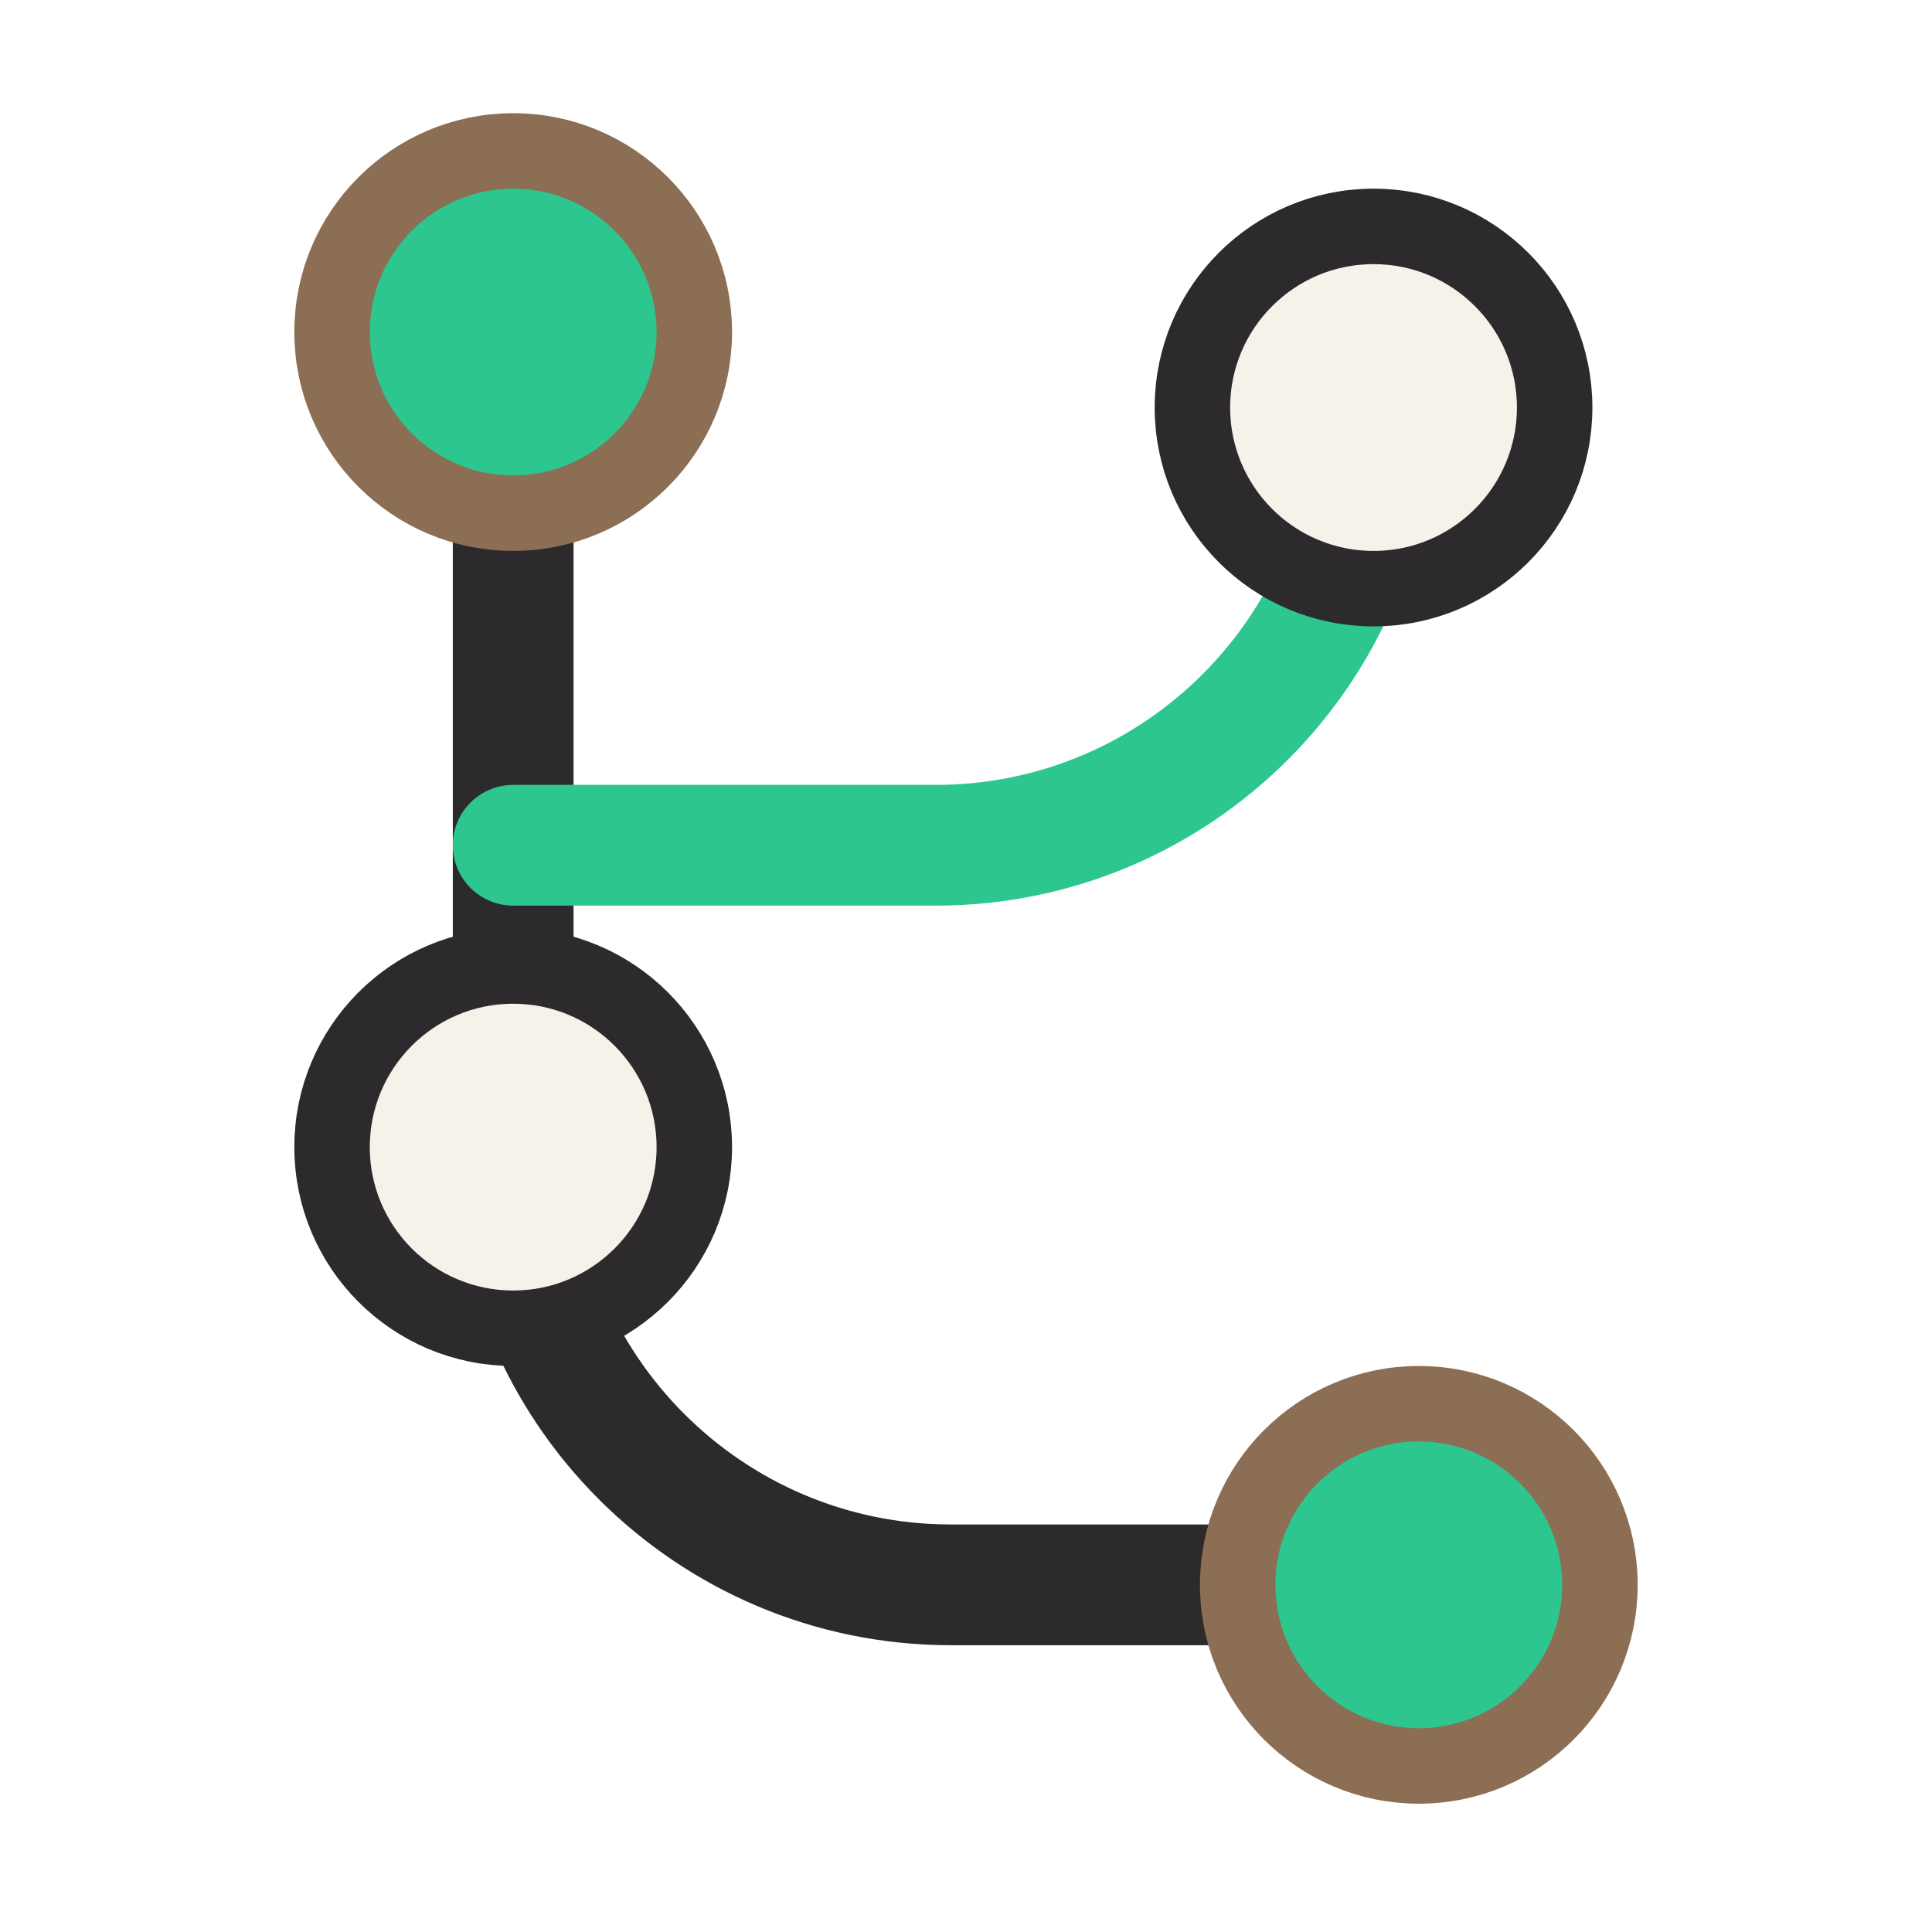
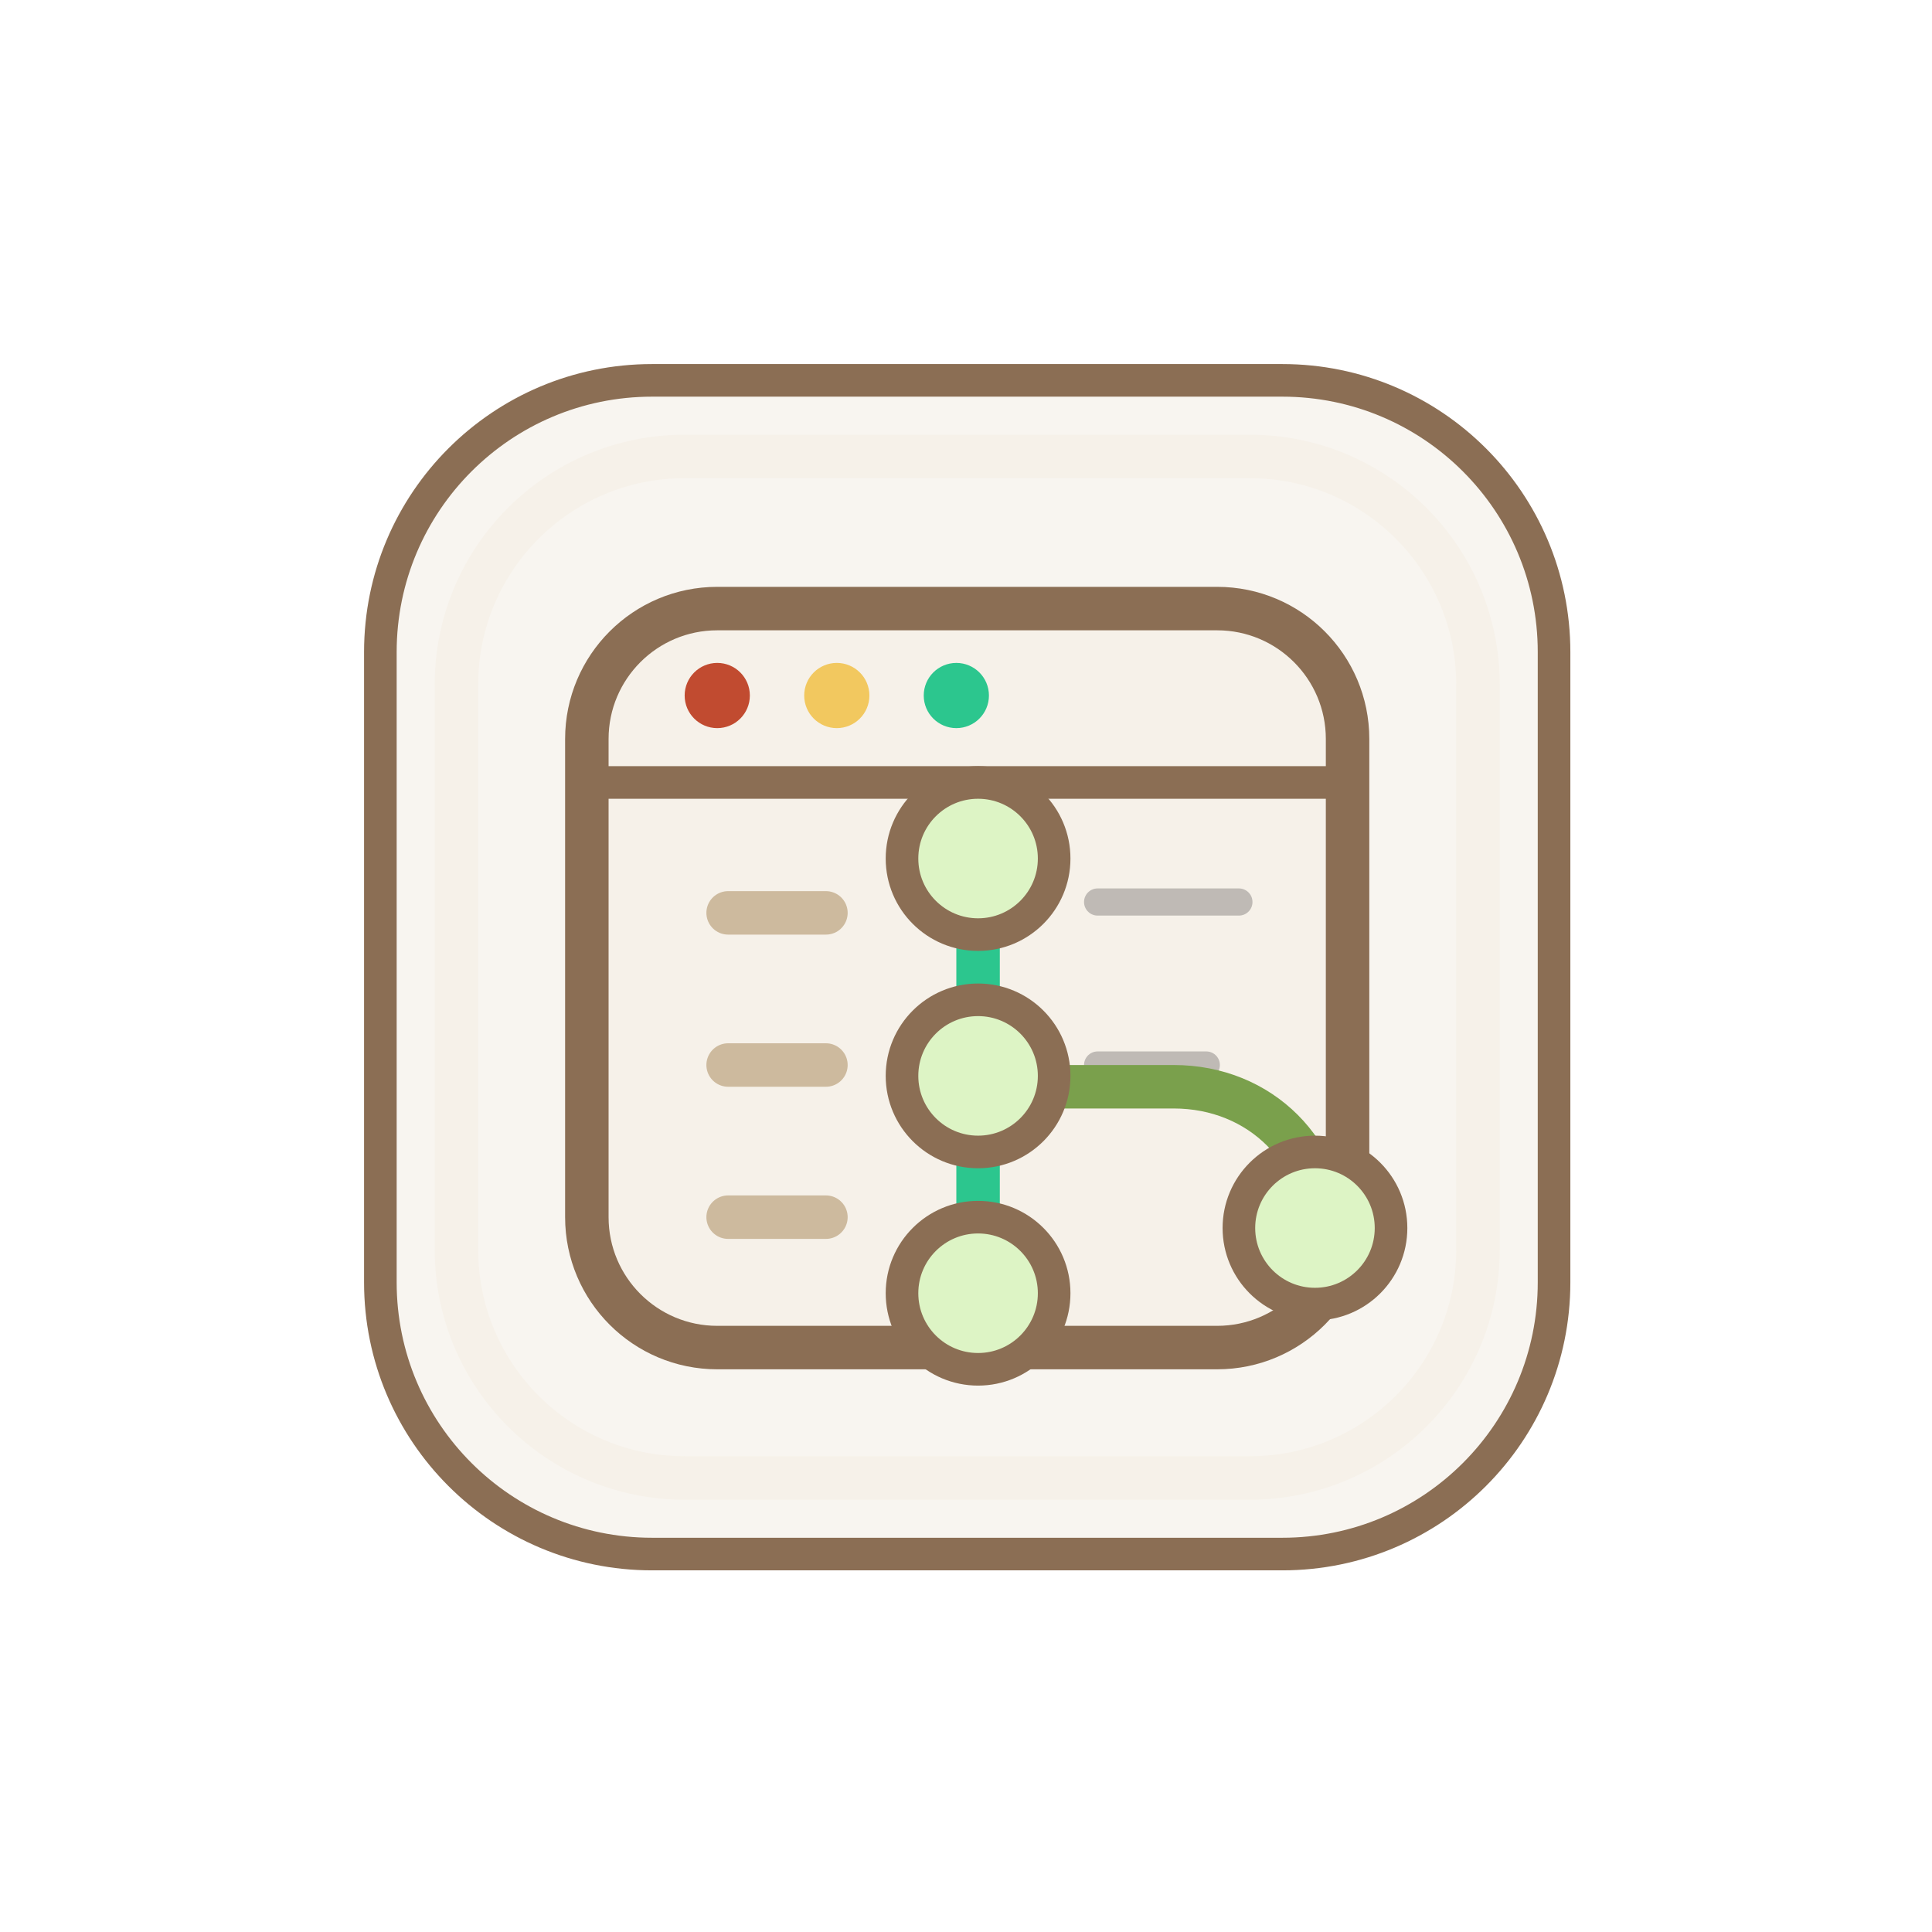
<svg xmlns="http://www.w3.org/2000/svg" viewBox="0 0 128 128" role="img" aria-labelledby="title desc">
-   <path d="M34 22v54c0 16 13 29 29 29h31" fill="none" stroke="#2D2A2E" stroke-width="8" stroke-linecap="round" />
-   <path d="M34 56h28c16 0 29-13 29-29" fill="none" stroke="#2CC68E" stroke-width="8" stroke-linecap="round" />
-   <circle cx="34" cy="22" r="12" fill="#2CC68E" stroke="#8B6E54" stroke-width="5" />
-   <circle cx="91" cy="27" r="12" fill="#F6F1E9" stroke="#2D2A2E" stroke-width="5" />
-   <circle cx="34" cy="76" r="12" fill="#F6F1E9" stroke="#2D2A2E" stroke-width="5" />
-   <circle cx="94" cy="105" r="12" fill="#2CC68E" stroke="#8B6E54" stroke-width="5" />
+   <g transform="translate(18 18) scale(.72)" data-fit="png-reference">
+     <rect x="10" y="10" width="108" height="108" rx="25" fill="#F8F5F0" stroke="#8B6E54" stroke-width="3" />
+     <rect x="17" y="17" width="94" height="94" rx="21" fill="none" stroke="#F6F1E9" stroke-width="4" />
+     <rect x="29" y="31" width="70" height="68" rx="12" fill="#F6F1E9" stroke="#8B6E54" stroke-width="4" />
+     <path d="M29 47h70" stroke="#8B6E54" stroke-width="3" />
+     <circle cx="41" cy="39" r="3" fill="#C14B30" />
+     <circle cx="52" cy="39" r="3" fill="#F2C85F" />
+     <circle cx="63" cy="39" r="3" fill="#2CC68E" />
+     <path d="M42 59h9M42 73h9M42 87h9" stroke="#CDBA9E" stroke-width="4" stroke-linecap="round" />
+     <path d="M76 58h13M76 73h10" stroke="#2D2A2E" stroke-width="2.5" stroke-linecap="round" opacity=".28" />
+     <path d="M65 54v39" fill="none" stroke="#2CC68E" stroke-width="4" stroke-linecap="round" />
+     <path d="M65 75h18c8 0 14 6 14 14" fill="none" stroke="#7AA04C" stroke-width="4" stroke-linecap="round" />
+     <circle cx="65" cy="54" r="7" fill="#DDF4C5" stroke="#8B6E54" stroke-width="3" />
+     <circle cx="65" cy="74" r="7" fill="#DDF4C5" stroke="#8B6E54" stroke-width="3" />
+     <circle cx="65" cy="94" r="7" fill="#DDF4C5" stroke="#8B6E54" stroke-width="3" />
+     <circle cx="96" cy="88" r="7" fill="#DDF4C5" stroke="#8B6E54" stroke-width="3" />
+   </g>
</svg>
